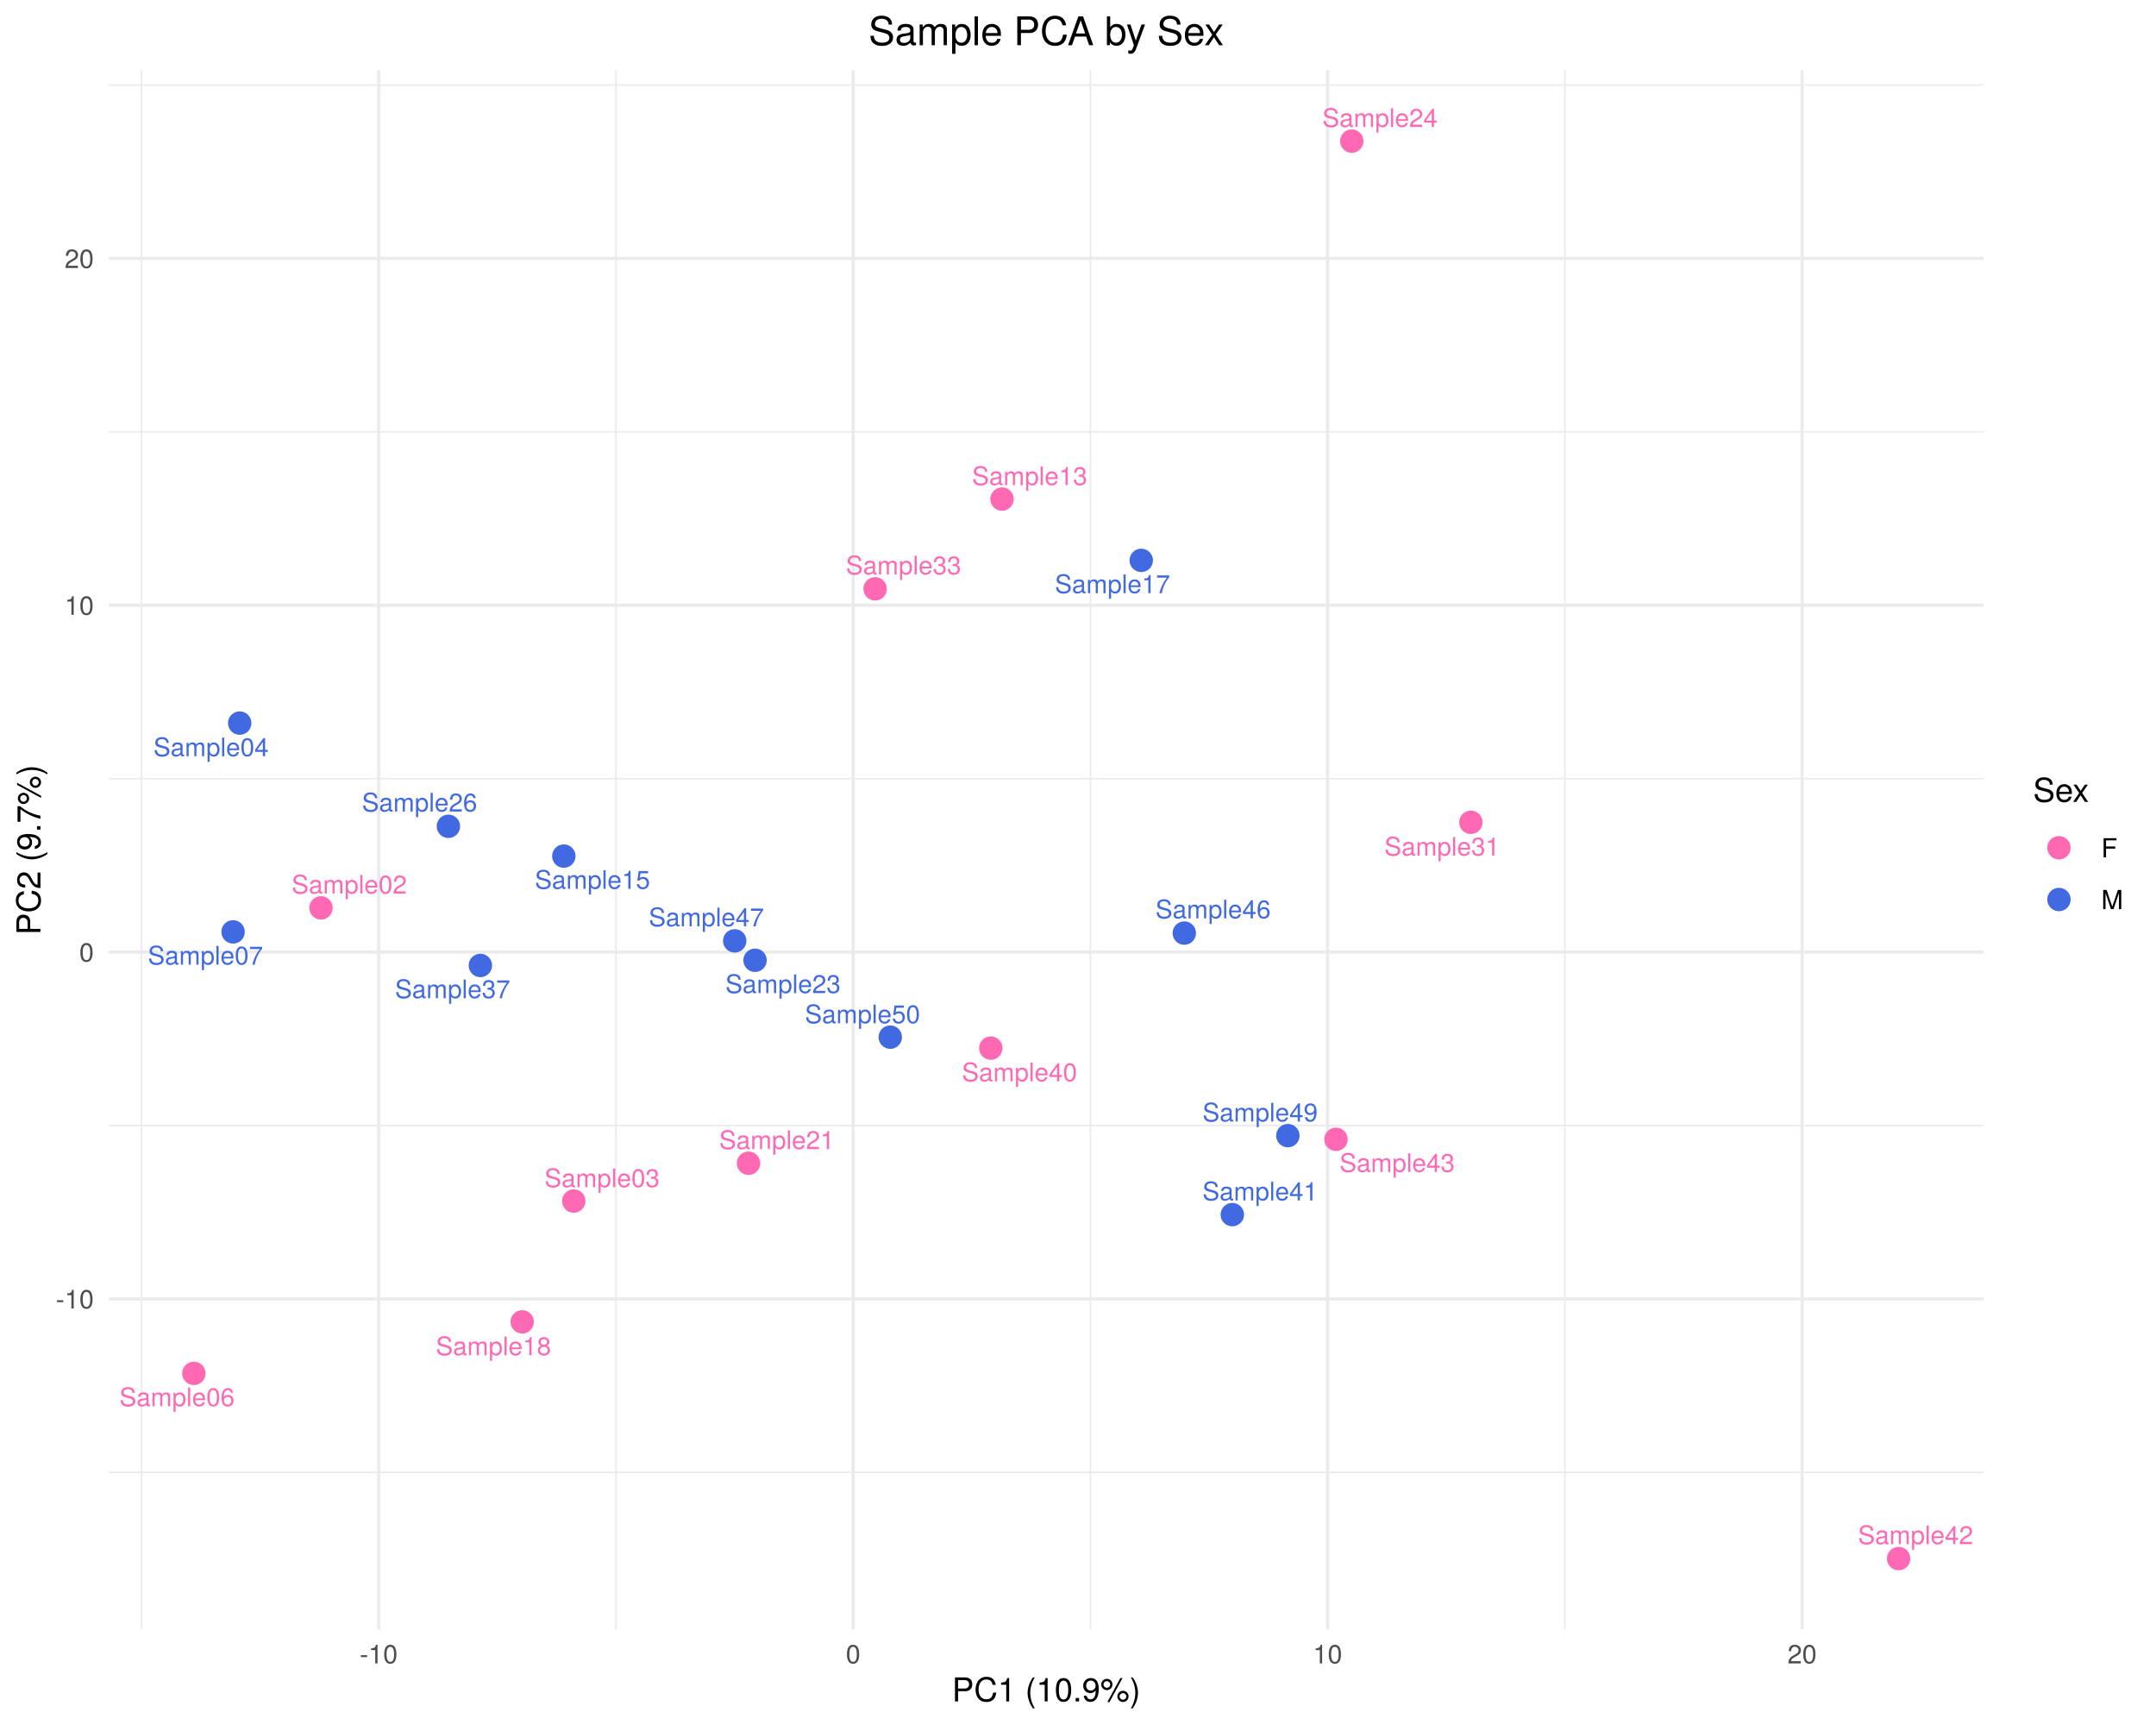
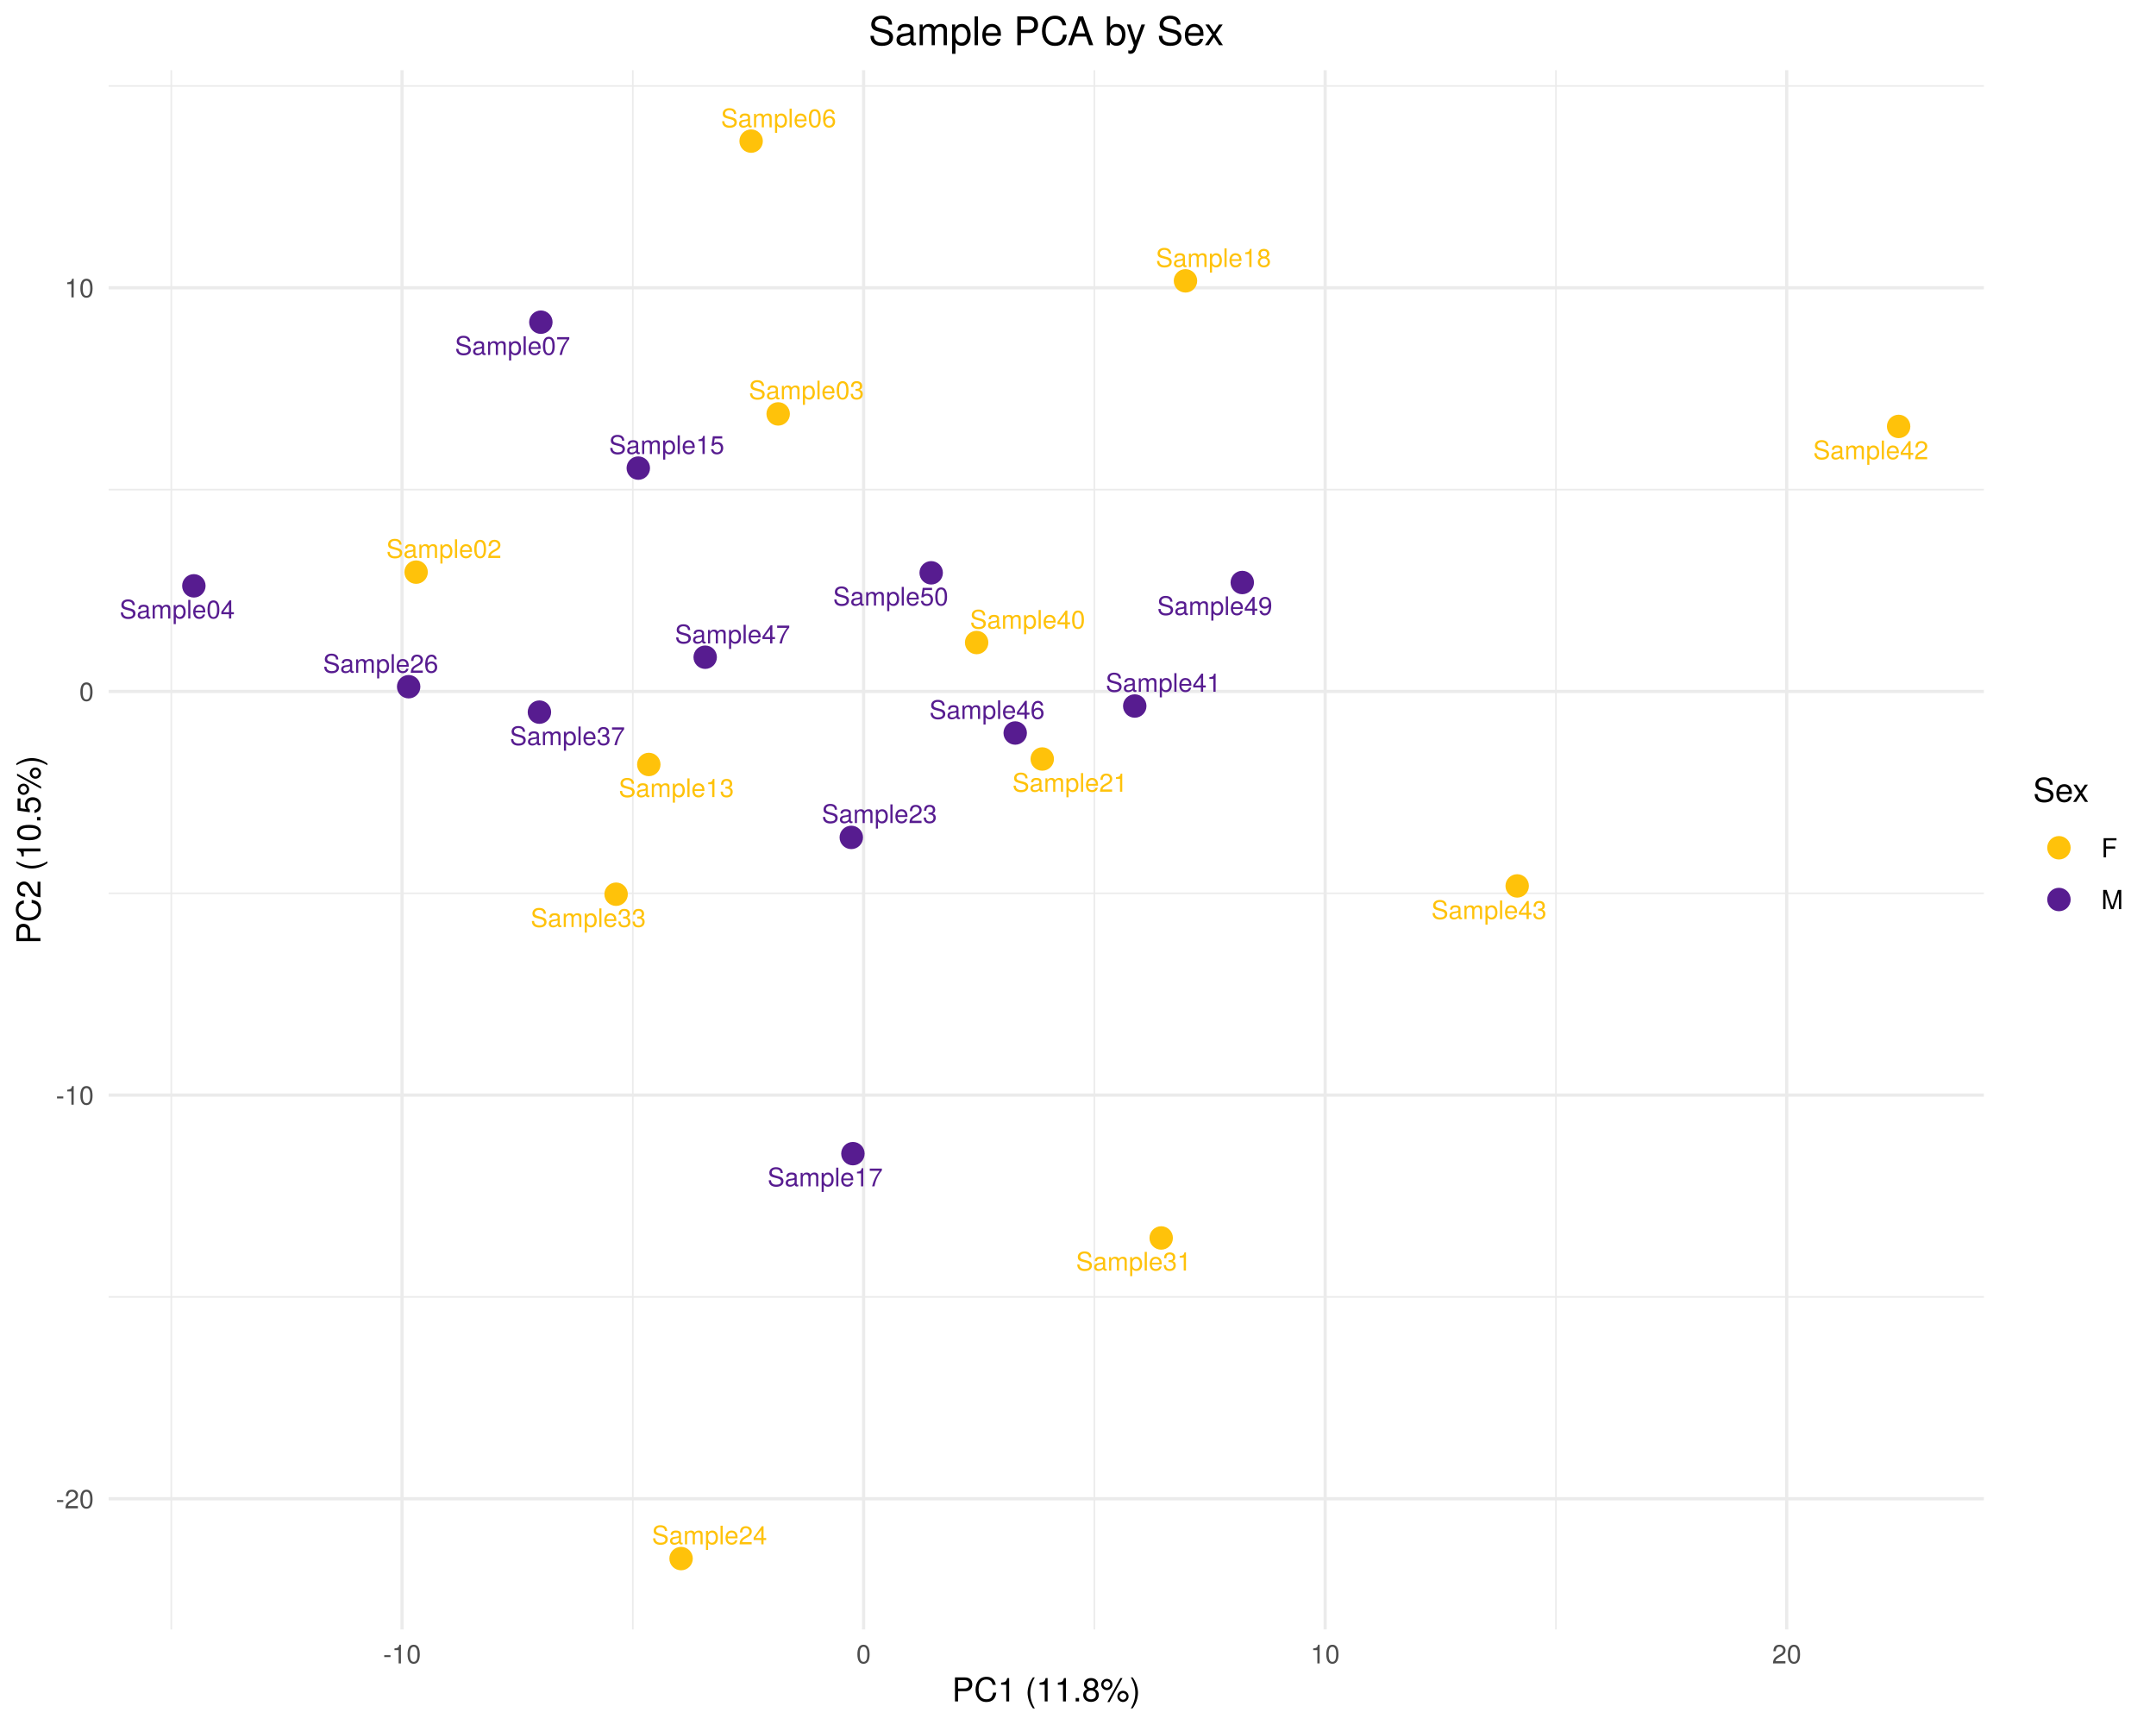
<svg xmlns="http://www.w3.org/2000/svg" class="svglite" width="720.00pt" height="576.00pt" viewBox="0 0 720.00 576.00">
  <defs>
    <style type="text/css">
    .svglite line, .svglite polyline, .svglite polygon, .svglite path, .svglite rect, .svglite circle {
      fill: none;
      stroke: #000000;
      stroke-linecap: round;
      stroke-linejoin: round;
      stroke-miterlimit: 10.00;
    }
    .svglite text {
      white-space: pre;
    }
  </style>
  </defs>
  <rect width="100%" height="100%" style="stroke: none; fill: none;" />
  <defs>
    <clipPath id="cpMC4wMHw3MjAuMDB8MC4wMHw1NzYuMDA=">
      <rect x="0.00" y="0.00" width="720.00" height="576.00" />
    </clipPath>
  </defs>
  <g clip-path="url(#cpMC4wMHw3MjAuMDB8MC4wMHw1NzYuMDA=)">
</g>
  <defs>
    <clipPath id="cpMzYuMjh8NjYyLjUxfDIzLjQ1fDU0NC4wOQ==">
      <rect x="36.28" y="23.45" width="626.24" height="520.64" />
    </clipPath>
  </defs>
  <g clip-path="url(#cpMzYuMjh8NjYyLjUxfDIzLjQ1fDU0NC4wOQ==)">
-     <polyline points="36.28,491.62 662.51,491.62 " style="stroke-width: 0.53; stroke: #EBEBEB; stroke-linecap: butt;" />
-     <polyline points="36.28,375.81 662.51,375.81 " style="stroke-width: 0.53; stroke: #EBEBEB; stroke-linecap: butt;" />
-     <polyline points="36.28,260.00 662.51,260.00 " style="stroke-width: 0.53; stroke: #EBEBEB; stroke-linecap: butt;" />
-     <polyline points="36.28,144.20 662.51,144.20 " style="stroke-width: 0.53; stroke: #EBEBEB; stroke-linecap: butt;" />
-     <polyline points="36.28,28.39 662.51,28.39 " style="stroke-width: 0.53; stroke: #EBEBEB; stroke-linecap: butt;" />
-     <polyline points="47.23,544.09 47.23,23.45 " style="stroke-width: 0.53; stroke: #EBEBEB; stroke-linecap: butt;" />
-     <polyline points="205.69,544.09 205.69,23.45 " style="stroke-width: 0.53; stroke: #EBEBEB; stroke-linecap: butt;" />
-     <polyline points="364.14,544.09 364.14,23.45 " style="stroke-width: 0.53; stroke: #EBEBEB; stroke-linecap: butt;" />
-     <polyline points="522.59,544.09 522.59,23.45 " style="stroke-width: 0.53; stroke: #EBEBEB; stroke-linecap: butt;" />
-     <polyline points="36.28,433.72 662.51,433.72 " style="stroke-width: 1.07; stroke: #EBEBEB; stroke-linecap: butt;" />
-     <polyline points="36.28,317.91 662.51,317.91 " style="stroke-width: 1.07; stroke: #EBEBEB; stroke-linecap: butt;" />
-     <polyline points="36.28,202.10 662.51,202.10 " style="stroke-width: 1.07; stroke: #EBEBEB; stroke-linecap: butt;" />
-     <polyline points="36.28,86.29 662.51,86.29 " style="stroke-width: 1.07; stroke: #EBEBEB; stroke-linecap: butt;" />
-     <polyline points="126.46,544.09 126.46,23.45 " style="stroke-width: 1.07; stroke: #EBEBEB; stroke-linecap: butt;" />
-     <polyline points="284.91,544.09 284.91,23.45 " style="stroke-width: 1.07; stroke: #EBEBEB; stroke-linecap: butt;" />
-     <polyline points="443.37,544.09 443.37,23.45 " style="stroke-width: 1.07; stroke: #EBEBEB; stroke-linecap: butt;" />
-     <polyline points="601.82,544.09 601.82,23.45 " style="stroke-width: 1.07; stroke: #EBEBEB; stroke-linecap: butt;" />
-     <circle cx="107.20" cy="303.15" r="3.56" style="stroke-width: 0.71; stroke: #FF69B4; fill: #FF69B4;" />
-     <circle cx="191.61" cy="401.05" r="3.56" style="stroke-width: 0.71; stroke: #FF69B4; fill: #FF69B4;" />
-     <circle cx="80.05" cy="241.45" r="3.56" style="stroke-width: 0.71; stroke: #4169E1; fill: #4169E1;" />
-     <circle cx="64.74" cy="458.59" r="3.56" style="stroke-width: 0.71; stroke: #FF69B4; fill: #FF69B4;" />
-     <circle cx="77.84" cy="311.17" r="3.56" style="stroke-width: 0.71; stroke: #4169E1; fill: #4169E1;" />
-     <circle cx="334.63" cy="166.65" r="3.56" style="stroke-width: 0.71; stroke: #FF69B4; fill: #FF69B4;" />
-     <circle cx="188.29" cy="285.86" r="3.56" style="stroke-width: 0.71; stroke: #4169E1; fill: #4169E1;" />
-     <circle cx="381.12" cy="187.11" r="3.56" style="stroke-width: 0.71; stroke: #4169E1; fill: #4169E1;" />
-     <circle cx="174.39" cy="441.39" r="3.56" style="stroke-width: 0.71; stroke: #FF69B4; fill: #FF69B4;" />
-     <circle cx="249.97" cy="388.42" r="3.56" style="stroke-width: 0.71; stroke: #FF69B4; fill: #FF69B4;" />
-     <circle cx="252.15" cy="320.65" r="3.56" style="stroke-width: 0.71; stroke: #4169E1; fill: #4169E1;" />
-     <circle cx="451.43" cy="47.12" r="3.56" style="stroke-width: 0.71; stroke: #FF69B4; fill: #FF69B4;" />
-     <circle cx="149.74" cy="275.91" r="3.56" style="stroke-width: 0.71; stroke: #4169E1; fill: #4169E1;" />
-     <circle cx="491.20" cy="274.58" r="3.56" style="stroke-width: 0.71; stroke: #FF69B4; fill: #FF69B4;" />
-     <circle cx="292.25" cy="196.62" r="3.56" style="stroke-width: 0.71; stroke: #FF69B4; fill: #FF69B4;" />
-     <circle cx="160.42" cy="322.38" r="3.56" style="stroke-width: 0.71; stroke: #4169E1; fill: #4169E1;" />
-     <circle cx="330.88" cy="349.98" r="3.56" style="stroke-width: 0.71; stroke: #FF69B4; fill: #FF69B4;" />
-     <circle cx="411.53" cy="405.58" r="3.56" style="stroke-width: 0.71; stroke: #4169E1; fill: #4169E1;" />
-     <circle cx="634.05" cy="520.43" r="3.56" style="stroke-width: 0.71; stroke: #FF69B4; fill: #FF69B4;" />
-     <circle cx="446.15" cy="380.43" r="3.56" style="stroke-width: 0.71; stroke: #FF69B4; fill: #FF69B4;" />
-     <circle cx="395.50" cy="311.57" r="3.56" style="stroke-width: 0.71; stroke: #4169E1; fill: #4169E1;" />
-     <circle cx="245.36" cy="314.16" r="3.56" style="stroke-width: 0.71; stroke: #4169E1; fill: #4169E1;" />
-     <circle cx="430.08" cy="379.20" r="3.56" style="stroke-width: 0.71; stroke: #4169E1; fill: #4169E1;" />
-     <circle cx="297.31" cy="346.32" r="3.56" style="stroke-width: 0.71; stroke: #4169E1; fill: #4169E1;" />
-     <text x="116.64" y="298.39" text-anchor="middle" style="font-size: 8.54px; font-weight: 0;fill: #FF69B4; font-family: &quot;TeX Gyre Heros&quot;;" textLength="38.41px" lengthAdjust="spacingAndGlyphs">Sample02</text>
-     <text x="201.05" y="396.42" text-anchor="middle" style="font-size: 8.54px; font-weight: 0;fill: #FF69B4; font-family: &quot;TeX Gyre Heros&quot;;" textLength="38.41px" lengthAdjust="spacingAndGlyphs">Sample03</text>
-     <text x="70.49" y="252.52" text-anchor="middle" style="font-size: 8.54px; font-weight: 0;fill: #4169E1; font-family: &quot;TeX Gyre Heros&quot;;" textLength="38.41px" lengthAdjust="spacingAndGlyphs">Sample04</text>
-     <text x="59.12" y="469.55" text-anchor="middle" style="font-size: 8.54px; font-weight: 0;fill: #FF69B4; font-family: &quot;TeX Gyre Heros&quot;;" textLength="38.41px" lengthAdjust="spacingAndGlyphs">Sample06</text>
-     <text x="68.60" y="322.09" text-anchor="middle" style="font-size: 8.54px; font-weight: 0;fill: #4169E1; font-family: &quot;TeX Gyre Heros&quot;;" textLength="38.41px" lengthAdjust="spacingAndGlyphs">Sample07</text>
-     <text x="343.85" y="161.99" text-anchor="middle" style="font-size: 8.54px; font-weight: 0;fill: #FF69B4; font-family: &quot;TeX Gyre Heros&quot;;" textLength="38.41px" lengthAdjust="spacingAndGlyphs">Sample13</text>
-     <text x="197.85" y="296.80" text-anchor="middle" style="font-size: 8.54px; font-weight: 0;fill: #4169E1; font-family: &quot;TeX Gyre Heros&quot;;" textLength="38.41px" lengthAdjust="spacingAndGlyphs">Sample15</text>
-     <text x="371.52" y="198.07" text-anchor="middle" style="font-size: 8.54px; font-weight: 0;fill: #4169E1; font-family: &quot;TeX Gyre Heros&quot;;" textLength="38.41px" lengthAdjust="spacingAndGlyphs">Sample17</text>
-     <text x="164.80" y="452.54" text-anchor="middle" style="font-size: 8.54px; font-weight: 0;fill: #FF69B4; font-family: &quot;TeX Gyre Heros&quot;;" textLength="38.41px" lengthAdjust="spacingAndGlyphs">Sample18</text>
-     <text x="259.41" y="383.71" text-anchor="middle" style="font-size: 8.54px; font-weight: 0;fill: #FF69B4; font-family: &quot;TeX Gyre Heros&quot;;" textLength="38.41px" lengthAdjust="spacingAndGlyphs">Sample21</text>
-     <text x="261.49" y="331.61" text-anchor="middle" style="font-size: 8.54px; font-weight: 0;fill: #4169E1; font-family: &quot;TeX Gyre Heros&quot;;" textLength="38.41px" lengthAdjust="spacingAndGlyphs">Sample23</text>
-     <text x="460.84" y="42.40" text-anchor="middle" style="font-size: 8.54px; font-weight: 0;fill: #FF69B4; font-family: &quot;TeX Gyre Heros&quot;;" textLength="38.41px" lengthAdjust="spacingAndGlyphs">Sample24</text>
-     <text x="140.11" y="270.99" text-anchor="middle" style="font-size: 8.54px; font-weight: 0;fill: #4169E1; font-family: &quot;TeX Gyre Heros&quot;;" textLength="38.41px" lengthAdjust="spacingAndGlyphs">Sample26</text>
-     <text x="481.57" y="285.71" text-anchor="middle" style="font-size: 8.54px; font-weight: 0;fill: #FF69B4; font-family: &quot;TeX Gyre Heros&quot;;" textLength="38.41px" lengthAdjust="spacingAndGlyphs">Sample31</text>
-     <text x="301.74" y="191.82" text-anchor="middle" style="font-size: 8.54px; font-weight: 0;fill: #FF69B4; font-family: &quot;TeX Gyre Heros&quot;;" textLength="38.41px" lengthAdjust="spacingAndGlyphs">Sample33</text>
-     <text x="151.15" y="333.31" text-anchor="middle" style="font-size: 8.54px; font-weight: 0;fill: #4169E1; font-family: &quot;TeX Gyre Heros&quot;;" textLength="38.41px" lengthAdjust="spacingAndGlyphs">Sample37</text>
-     <text x="340.46" y="361.07" text-anchor="middle" style="font-size: 8.54px; font-weight: 0;fill: #FF69B4; font-family: &quot;TeX Gyre Heros&quot;;" textLength="38.41px" lengthAdjust="spacingAndGlyphs">Sample40</text>
-     <text x="420.81" y="400.83" text-anchor="middle" style="font-size: 8.54px; font-weight: 0;fill: #4169E1; font-family: &quot;TeX Gyre Heros&quot;;" textLength="38.41px" lengthAdjust="spacingAndGlyphs">Sample41</text>
-     <text x="639.71" y="515.62" text-anchor="middle" style="font-size: 8.54px; font-weight: 0;fill: #FF69B4; font-family: &quot;TeX Gyre Heros&quot;;" textLength="38.41px" lengthAdjust="spacingAndGlyphs">Sample42</text>
-     <text x="466.58" y="391.34" text-anchor="middle" style="font-size: 8.54px; font-weight: 0;fill: #FF69B4; font-family: &quot;TeX Gyre Heros&quot;;" textLength="38.41px" lengthAdjust="spacingAndGlyphs">Sample43</text>
-     <text x="405.11" y="306.66" text-anchor="middle" style="font-size: 8.54px; font-weight: 0;fill: #4169E1; font-family: &quot;TeX Gyre Heros&quot;;" textLength="38.41px" lengthAdjust="spacingAndGlyphs">Sample46</text>
-     <text x="235.89" y="309.31" text-anchor="middle" style="font-size: 8.54px; font-weight: 0;fill: #4169E1; font-family: &quot;TeX Gyre Heros&quot;;" textLength="38.41px" lengthAdjust="spacingAndGlyphs">Sample47</text>
-     <text x="420.83" y="374.49" text-anchor="middle" style="font-size: 8.54px; font-weight: 0;fill: #4169E1; font-family: &quot;TeX Gyre Heros&quot;;" textLength="38.41px" lengthAdjust="spacingAndGlyphs">Sample49</text>
-     <text x="288.04" y="341.69" text-anchor="middle" style="font-size: 8.54px; font-weight: 0;fill: #4169E1; font-family: &quot;TeX Gyre Heros&quot;;" textLength="38.41px" lengthAdjust="spacingAndGlyphs">Sample50</text>
+     <polyline points="36.28,433.06 662.51,433.06 " style="stroke-width: 0.53; stroke: #EBEBEB; stroke-linecap: butt;" />
+     <polyline points="36.28,298.28 662.51,298.28 " style="stroke-width: 0.53; stroke: #EBEBEB; stroke-linecap: butt;" />
+     <polyline points="36.28,163.49 662.51,163.49 " style="stroke-width: 0.53; stroke: #EBEBEB; stroke-linecap: butt;" />
+     <polyline points="36.28,28.70 662.51,28.70 " style="stroke-width: 0.53; stroke: #EBEBEB; stroke-linecap: butt;" />
+     <polyline points="57.20,544.09 57.20,23.45 " style="stroke-width: 0.53; stroke: #EBEBEB; stroke-linecap: butt;" />
+     <polyline points="211.33,544.09 211.33,23.45 " style="stroke-width: 0.53; stroke: #EBEBEB; stroke-linecap: butt;" />
+     <polyline points="365.47,544.09 365.47,23.45 " style="stroke-width: 0.53; stroke: #EBEBEB; stroke-linecap: butt;" />
+     <polyline points="519.61,544.09 519.61,23.45 " style="stroke-width: 0.53; stroke: #EBEBEB; stroke-linecap: butt;" />
+     <polyline points="36.28,500.45 662.51,500.45 " style="stroke-width: 1.07; stroke: #EBEBEB; stroke-linecap: butt;" />
+     <polyline points="36.28,365.67 662.51,365.67 " style="stroke-width: 1.07; stroke: #EBEBEB; stroke-linecap: butt;" />
+     <polyline points="36.28,230.88 662.51,230.88 " style="stroke-width: 1.07; stroke: #EBEBEB; stroke-linecap: butt;" />
+     <polyline points="36.28,96.10 662.51,96.10 " style="stroke-width: 1.07; stroke: #EBEBEB; stroke-linecap: butt;" />
+     <polyline points="134.27,544.09 134.27,23.45 " style="stroke-width: 1.07; stroke: #EBEBEB; stroke-linecap: butt;" />
+     <polyline points="288.40,544.09 288.40,23.45 " style="stroke-width: 1.07; stroke: #EBEBEB; stroke-linecap: butt;" />
+     <polyline points="442.54,544.09 442.54,23.45 " style="stroke-width: 1.07; stroke: #EBEBEB; stroke-linecap: butt;" />
+     <polyline points="596.68,544.09 596.68,23.45 " style="stroke-width: 1.07; stroke: #EBEBEB; stroke-linecap: butt;" />
+     <circle cx="138.96" cy="191.04" r="3.56" style="stroke-width: 0.71; stroke: #FFC20A; fill: #FFC20A;" />
+     <circle cx="259.87" cy="138.21" r="3.56" style="stroke-width: 0.71; stroke: #FFC20A; fill: #FFC20A;" />
+     <circle cx="64.74" cy="195.62" r="3.56" style="stroke-width: 0.71; stroke: #571C90; fill: #571C90;" />
+     <circle cx="250.84" cy="47.12" r="3.56" style="stroke-width: 0.71; stroke: #FFC20A; fill: #FFC20A;" />
+     <circle cx="180.62" cy="107.58" r="3.56" style="stroke-width: 0.71; stroke: #571C90; fill: #571C90;" />
+     <circle cx="216.67" cy="255.27" r="3.56" style="stroke-width: 0.71; stroke: #FFC20A; fill: #FFC20A;" />
+     <circle cx="213.16" cy="156.31" r="3.56" style="stroke-width: 0.71; stroke: #571C90; fill: #571C90;" />
+     <circle cx="284.83" cy="385.22" r="3.56" style="stroke-width: 0.71; stroke: #571C90; fill: #571C90;" />
+     <circle cx="395.89" cy="93.78" r="3.56" style="stroke-width: 0.71; stroke: #FFC20A; fill: #FFC20A;" />
+     <circle cx="348.06" cy="253.44" r="3.56" style="stroke-width: 0.71; stroke: #FFC20A; fill: #FFC20A;" />
+     <circle cx="284.29" cy="279.62" r="3.56" style="stroke-width: 0.71; stroke: #571C90; fill: #571C90;" />
+     <circle cx="227.45" cy="520.43" r="3.56" style="stroke-width: 0.71; stroke: #FFC20A; fill: #FFC20A;" />
+     <circle cx="136.47" cy="229.30" r="3.56" style="stroke-width: 0.71; stroke: #571C90; fill: #571C90;" />
+     <circle cx="387.78" cy="413.37" r="3.56" style="stroke-width: 0.71; stroke: #FFC20A; fill: #FFC20A;" />
+     <circle cx="205.75" cy="298.59" r="3.56" style="stroke-width: 0.71; stroke: #FFC20A; fill: #FFC20A;" />
+     <circle cx="180.14" cy="237.79" r="3.56" style="stroke-width: 0.71; stroke: #571C90; fill: #571C90;" />
+     <circle cx="326.15" cy="214.55" r="3.56" style="stroke-width: 0.71; stroke: #FFC20A; fill: #FFC20A;" />
+     <circle cx="378.95" cy="235.75" r="3.56" style="stroke-width: 0.71; stroke: #571C90; fill: #571C90;" />
+     <circle cx="634.05" cy="142.39" r="3.56" style="stroke-width: 0.71; stroke: #FFC20A; fill: #FFC20A;" />
+     <circle cx="506.67" cy="295.82" r="3.56" style="stroke-width: 0.71; stroke: #FFC20A; fill: #FFC20A;" />
+     <circle cx="339.03" cy="244.76" r="3.56" style="stroke-width: 0.71; stroke: #571C90; fill: #571C90;" />
+     <circle cx="235.50" cy="219.45" r="3.56" style="stroke-width: 0.71; stroke: #571C90; fill: #571C90;" />
+     <circle cx="414.86" cy="194.51" r="3.56" style="stroke-width: 0.71; stroke: #571C90; fill: #571C90;" />
+     <circle cx="310.97" cy="191.27" r="3.56" style="stroke-width: 0.71; stroke: #571C90; fill: #571C90;" />
+     <text x="148.25" y="186.31" text-anchor="middle" style="font-size: 8.54px; font-weight: 0;fill: #FFC20A; font-family: &quot;TeX Gyre Heros&quot;;" textLength="38.41px" lengthAdjust="spacingAndGlyphs">Sample02</text>
+     <text x="269.30" y="133.33" text-anchor="middle" style="font-size: 8.54px; font-weight: 0;fill: #FFC20A; font-family: &quot;TeX Gyre Heros&quot;;" textLength="38.41px" lengthAdjust="spacingAndGlyphs">Sample03</text>
+     <text x="59.18" y="206.54" text-anchor="middle" style="font-size: 8.54px; font-weight: 0;fill: #571C90; font-family: &quot;TeX Gyre Heros&quot;;" textLength="38.41px" lengthAdjust="spacingAndGlyphs">Sample04</text>
+     <text x="260.00" y="42.51" text-anchor="middle" style="font-size: 8.54px; font-weight: 0;fill: #FFC20A; font-family: &quot;TeX Gyre Heros&quot;;" textLength="38.41px" lengthAdjust="spacingAndGlyphs">Sample06</text>
+     <text x="171.18" y="118.51" text-anchor="middle" style="font-size: 8.54px; font-weight: 0;fill: #571C90; font-family: &quot;TeX Gyre Heros&quot;;" textLength="38.41px" lengthAdjust="spacingAndGlyphs">Sample07</text>
+     <text x="225.87" y="266.15" text-anchor="middle" style="font-size: 8.54px; font-weight: 0;fill: #FFC20A; font-family: &quot;TeX Gyre Heros&quot;;" textLength="38.41px" lengthAdjust="spacingAndGlyphs">Sample13</text>
+     <text x="222.63" y="151.60" text-anchor="middle" style="font-size: 8.54px; font-weight: 0;fill: #571C90; font-family: &quot;TeX Gyre Heros&quot;;" textLength="38.41px" lengthAdjust="spacingAndGlyphs">Sample15</text>
+     <text x="275.57" y="396.13" text-anchor="middle" style="font-size: 8.54px; font-weight: 0;fill: #571C90; font-family: &quot;TeX Gyre Heros&quot;;" textLength="38.41px" lengthAdjust="spacingAndGlyphs">Sample17</text>
+     <text x="405.23" y="89.16" text-anchor="middle" style="font-size: 8.54px; font-weight: 0;fill: #FFC20A; font-family: &quot;TeX Gyre Heros&quot;;" textLength="38.41px" lengthAdjust="spacingAndGlyphs">Sample18</text>
+     <text x="357.31" y="264.37" text-anchor="middle" style="font-size: 8.54px; font-weight: 0;fill: #FFC20A; font-family: &quot;TeX Gyre Heros&quot;;" textLength="38.41px" lengthAdjust="spacingAndGlyphs">Sample21</text>
+     <text x="293.67" y="274.82" text-anchor="middle" style="font-size: 8.54px; font-weight: 0;fill: #571C90; font-family: &quot;TeX Gyre Heros&quot;;" textLength="38.41px" lengthAdjust="spacingAndGlyphs">Sample23</text>
+     <text x="236.94" y="515.68" text-anchor="middle" style="font-size: 8.54px; font-weight: 0;fill: #FFC20A; font-family: &quot;TeX Gyre Heros&quot;;" textLength="38.41px" lengthAdjust="spacingAndGlyphs">Sample24</text>
+     <text x="127.12" y="224.65" text-anchor="middle" style="font-size: 8.54px; font-weight: 0;fill: #571C90; font-family: &quot;TeX Gyre Heros&quot;;" textLength="38.41px" lengthAdjust="spacingAndGlyphs">Sample26</text>
+     <text x="378.59" y="424.26" text-anchor="middle" style="font-size: 8.54px; font-weight: 0;fill: #FFC20A; font-family: &quot;TeX Gyre Heros&quot;;" textLength="38.41px" lengthAdjust="spacingAndGlyphs">Sample31</text>
+     <text x="196.45" y="309.55" text-anchor="middle" style="font-size: 8.54px; font-weight: 0;fill: #FFC20A; font-family: &quot;TeX Gyre Heros&quot;;" textLength="38.41px" lengthAdjust="spacingAndGlyphs">Sample33</text>
+     <text x="189.50" y="248.82" text-anchor="middle" style="font-size: 8.54px; font-weight: 0;fill: #571C90; font-family: &quot;TeX Gyre Heros&quot;;" textLength="38.41px" lengthAdjust="spacingAndGlyphs">Sample37</text>
+     <text x="343.16" y="209.92" text-anchor="middle" style="font-size: 8.54px; font-weight: 0;fill: #FFC20A; font-family: &quot;TeX Gyre Heros&quot;;" textLength="38.41px" lengthAdjust="spacingAndGlyphs">Sample40</text>
+     <text x="388.49" y="231.00" text-anchor="middle" style="font-size: 8.54px; font-weight: 0;fill: #571C90; font-family: &quot;TeX Gyre Heros&quot;;" textLength="38.41px" lengthAdjust="spacingAndGlyphs">Sample41</text>
+     <text x="624.75" y="153.35" text-anchor="middle" style="font-size: 8.54px; font-weight: 0;fill: #FFC20A; font-family: &quot;TeX Gyre Heros&quot;;" textLength="38.41px" lengthAdjust="spacingAndGlyphs">Sample42</text>
+     <text x="497.25" y="306.90" text-anchor="middle" style="font-size: 8.54px; font-weight: 0;fill: #FFC20A; font-family: &quot;TeX Gyre Heros&quot;;" textLength="38.41px" lengthAdjust="spacingAndGlyphs">Sample43</text>
+     <text x="329.61" y="240.08" text-anchor="middle" style="font-size: 8.54px; font-weight: 0;fill: #571C90; font-family: &quot;TeX Gyre Heros&quot;;" textLength="38.41px" lengthAdjust="spacingAndGlyphs">Sample46</text>
+     <text x="244.64" y="214.84" text-anchor="middle" style="font-size: 8.54px; font-weight: 0;fill: #571C90; font-family: &quot;TeX Gyre Heros&quot;;" textLength="38.41px" lengthAdjust="spacingAndGlyphs">Sample47</text>
+     <text x="405.69" y="205.37" text-anchor="middle" style="font-size: 8.54px; font-weight: 0;fill: #571C90; font-family: &quot;TeX Gyre Heros&quot;;" textLength="38.41px" lengthAdjust="spacingAndGlyphs">Sample49</text>
+     <text x="297.45" y="202.21" text-anchor="middle" style="font-size: 8.54px; font-weight: 0;fill: #571C90; font-family: &quot;TeX Gyre Heros&quot;;" textLength="38.41px" lengthAdjust="spacingAndGlyphs">Sample50</text>
  </g>
  <g clip-path="url(#cpMC4wMHw3MjAuMDB8MC4wMHw1NzYuMDA=)">
-     <text x="31.35" y="436.92" text-anchor="end" style="font-size: 8.80px; font-weight: 0;fill: #4D4D4D; font-family: &quot;TeX Gyre Heros&quot;;" textLength="12.71px" lengthAdjust="spacingAndGlyphs">-10</text>
-     <text x="31.35" y="321.11" text-anchor="end" style="font-size: 8.80px; font-weight: 0;fill: #4D4D4D; font-family: &quot;TeX Gyre Heros&quot;;" textLength="4.89px" lengthAdjust="spacingAndGlyphs">0</text>
-     <text x="31.35" y="205.31" text-anchor="end" style="font-size: 8.80px; font-weight: 0;fill: #4D4D4D; font-family: &quot;TeX Gyre Heros&quot;;" textLength="9.78px" lengthAdjust="spacingAndGlyphs">10</text>
-     <text x="31.35" y="89.50" text-anchor="end" style="font-size: 8.80px; font-weight: 0;fill: #4D4D4D; font-family: &quot;TeX Gyre Heros&quot;;" textLength="9.78px" lengthAdjust="spacingAndGlyphs">20</text>
-     <text x="126.46" y="555.44" text-anchor="middle" style="font-size: 8.80px; font-weight: 0;fill: #4D4D4D; font-family: &quot;TeX Gyre Heros&quot;;" textLength="12.71px" lengthAdjust="spacingAndGlyphs">-10</text>
-     <text x="284.91" y="555.44" text-anchor="middle" style="font-size: 8.80px; font-weight: 0;fill: #4D4D4D; font-family: &quot;TeX Gyre Heros&quot;;" textLength="4.89px" lengthAdjust="spacingAndGlyphs">0</text>
-     <text x="443.37" y="555.44" text-anchor="middle" style="font-size: 8.80px; font-weight: 0;fill: #4D4D4D; font-family: &quot;TeX Gyre Heros&quot;;" textLength="9.78px" lengthAdjust="spacingAndGlyphs">10</text>
-     <text x="601.82" y="555.44" text-anchor="middle" style="font-size: 8.80px; font-weight: 0;fill: #4D4D4D; font-family: &quot;TeX Gyre Heros&quot;;" textLength="9.78px" lengthAdjust="spacingAndGlyphs">20</text>
-     <text x="349.40" y="568.12" text-anchor="middle" style="font-size: 11.00px; font-weight: 0; font-family: &quot;TeX Gyre Heros&quot;;" textLength="62.96px" lengthAdjust="spacingAndGlyphs">PC1 (10.9%)</text>
-     <text transform="translate(13.50,283.77) rotate(-90)" text-anchor="middle" style="font-size: 11.00px; font-weight: 0; font-family: &quot;TeX Gyre Heros&quot;;" textLength="56.84px" lengthAdjust="spacingAndGlyphs">PC2 (9.7%)</text>
+     <text x="31.35" y="503.66" text-anchor="end" style="font-size: 8.80px; font-weight: 0;fill: #4D4D4D; font-family: &quot;TeX Gyre Heros&quot;;" textLength="12.71px" lengthAdjust="spacingAndGlyphs">-20</text>
+     <text x="31.35" y="368.88" text-anchor="end" style="font-size: 8.80px; font-weight: 0;fill: #4D4D4D; font-family: &quot;TeX Gyre Heros&quot;;" textLength="12.71px" lengthAdjust="spacingAndGlyphs">-10</text>
+     <text x="31.35" y="234.09" text-anchor="end" style="font-size: 8.80px; font-weight: 0;fill: #4D4D4D; font-family: &quot;TeX Gyre Heros&quot;;" textLength="4.89px" lengthAdjust="spacingAndGlyphs">0</text>
+     <text x="31.35" y="99.30" text-anchor="end" style="font-size: 8.80px; font-weight: 0;fill: #4D4D4D; font-family: &quot;TeX Gyre Heros&quot;;" textLength="9.78px" lengthAdjust="spacingAndGlyphs">10</text>
+     <text x="134.27" y="555.44" text-anchor="middle" style="font-size: 8.80px; font-weight: 0;fill: #4D4D4D; font-family: &quot;TeX Gyre Heros&quot;;" textLength="12.71px" lengthAdjust="spacingAndGlyphs">-10</text>
+     <text x="288.40" y="555.44" text-anchor="middle" style="font-size: 8.80px; font-weight: 0;fill: #4D4D4D; font-family: &quot;TeX Gyre Heros&quot;;" textLength="4.89px" lengthAdjust="spacingAndGlyphs">0</text>
+     <text x="442.54" y="555.44" text-anchor="middle" style="font-size: 8.80px; font-weight: 0;fill: #4D4D4D; font-family: &quot;TeX Gyre Heros&quot;;" textLength="9.78px" lengthAdjust="spacingAndGlyphs">10</text>
+     <text x="596.68" y="555.44" text-anchor="middle" style="font-size: 8.80px; font-weight: 0;fill: #4D4D4D; font-family: &quot;TeX Gyre Heros&quot;;" textLength="9.78px" lengthAdjust="spacingAndGlyphs">20</text>
+     <text x="349.40" y="568.12" text-anchor="middle" style="font-size: 11.00px; font-weight: 0; font-family: &quot;TeX Gyre Heros&quot;;" textLength="62.96px" lengthAdjust="spacingAndGlyphs">PC1 (11.8%)</text>
+     <text transform="translate(13.50,283.77) rotate(-90)" text-anchor="middle" style="font-size: 11.00px; font-weight: 0; font-family: &quot;TeX Gyre Heros&quot;;" textLength="62.96px" lengthAdjust="spacingAndGlyphs">PC2 (10.5%)</text>
    <text x="678.95" y="267.76" style="font-size: 11.00px; font-weight: 0; font-family: &quot;TeX Gyre Heros&quot;;" textLength="18.95px" lengthAdjust="spacingAndGlyphs">Sex</text>
-     <circle cx="687.59" cy="283.08" r="3.56" style="stroke-width: 0.71; stroke: #FF69B4; fill: #FF69B4;" />
-     <text x="687.59" y="286.19" text-anchor="middle" style="font-size: 8.54px; font-weight: 0;fill: #FF69B4; font-family: &quot;TeX Gyre Heros&quot;;" textLength="4.74px" lengthAdjust="spacingAndGlyphs">a</text>
-     <circle cx="687.59" cy="300.36" r="3.56" style="stroke-width: 0.71; stroke: #4169E1; fill: #4169E1;" />
-     <text x="687.59" y="303.47" text-anchor="middle" style="font-size: 8.54px; font-weight: 0;fill: #4169E1; font-family: &quot;TeX Gyre Heros&quot;;" textLength="4.74px" lengthAdjust="spacingAndGlyphs">a</text>
+     <circle cx="687.59" cy="283.08" r="3.56" style="stroke-width: 0.71; stroke: #FFC20A; fill: #FFC20A;" />
+     <text x="687.59" y="286.19" text-anchor="middle" style="font-size: 8.54px; font-weight: 0;fill: #FFC20A; font-family: &quot;TeX Gyre Heros&quot;;" textLength="4.74px" lengthAdjust="spacingAndGlyphs">a</text>
+     <circle cx="687.59" cy="300.36" r="3.56" style="stroke-width: 0.71; stroke: #571C90; fill: #571C90;" />
+     <text x="687.59" y="303.47" text-anchor="middle" style="font-size: 8.54px; font-weight: 0;fill: #571C90; font-family: &quot;TeX Gyre Heros&quot;;" textLength="4.74px" lengthAdjust="spacingAndGlyphs">a</text>
    <text x="701.71" y="286.29" style="font-size: 8.80px; font-weight: 0; font-family: &quot;TeX Gyre Heros&quot;;" textLength="5.38px" lengthAdjust="spacingAndGlyphs">F</text>
    <text x="701.71" y="303.57" style="font-size: 8.80px; font-weight: 0; font-family: &quot;TeX Gyre Heros&quot;;" textLength="7.33px" lengthAdjust="spacingAndGlyphs">M</text>
    <text x="349.40" y="15.09" text-anchor="middle" style="font-size: 13.20px; font-weight: 0; font-family: &quot;TeX Gyre Heros&quot;;" textLength="119.46px" lengthAdjust="spacingAndGlyphs">Sample PCA by Sex</text>
  </g>
</svg>
